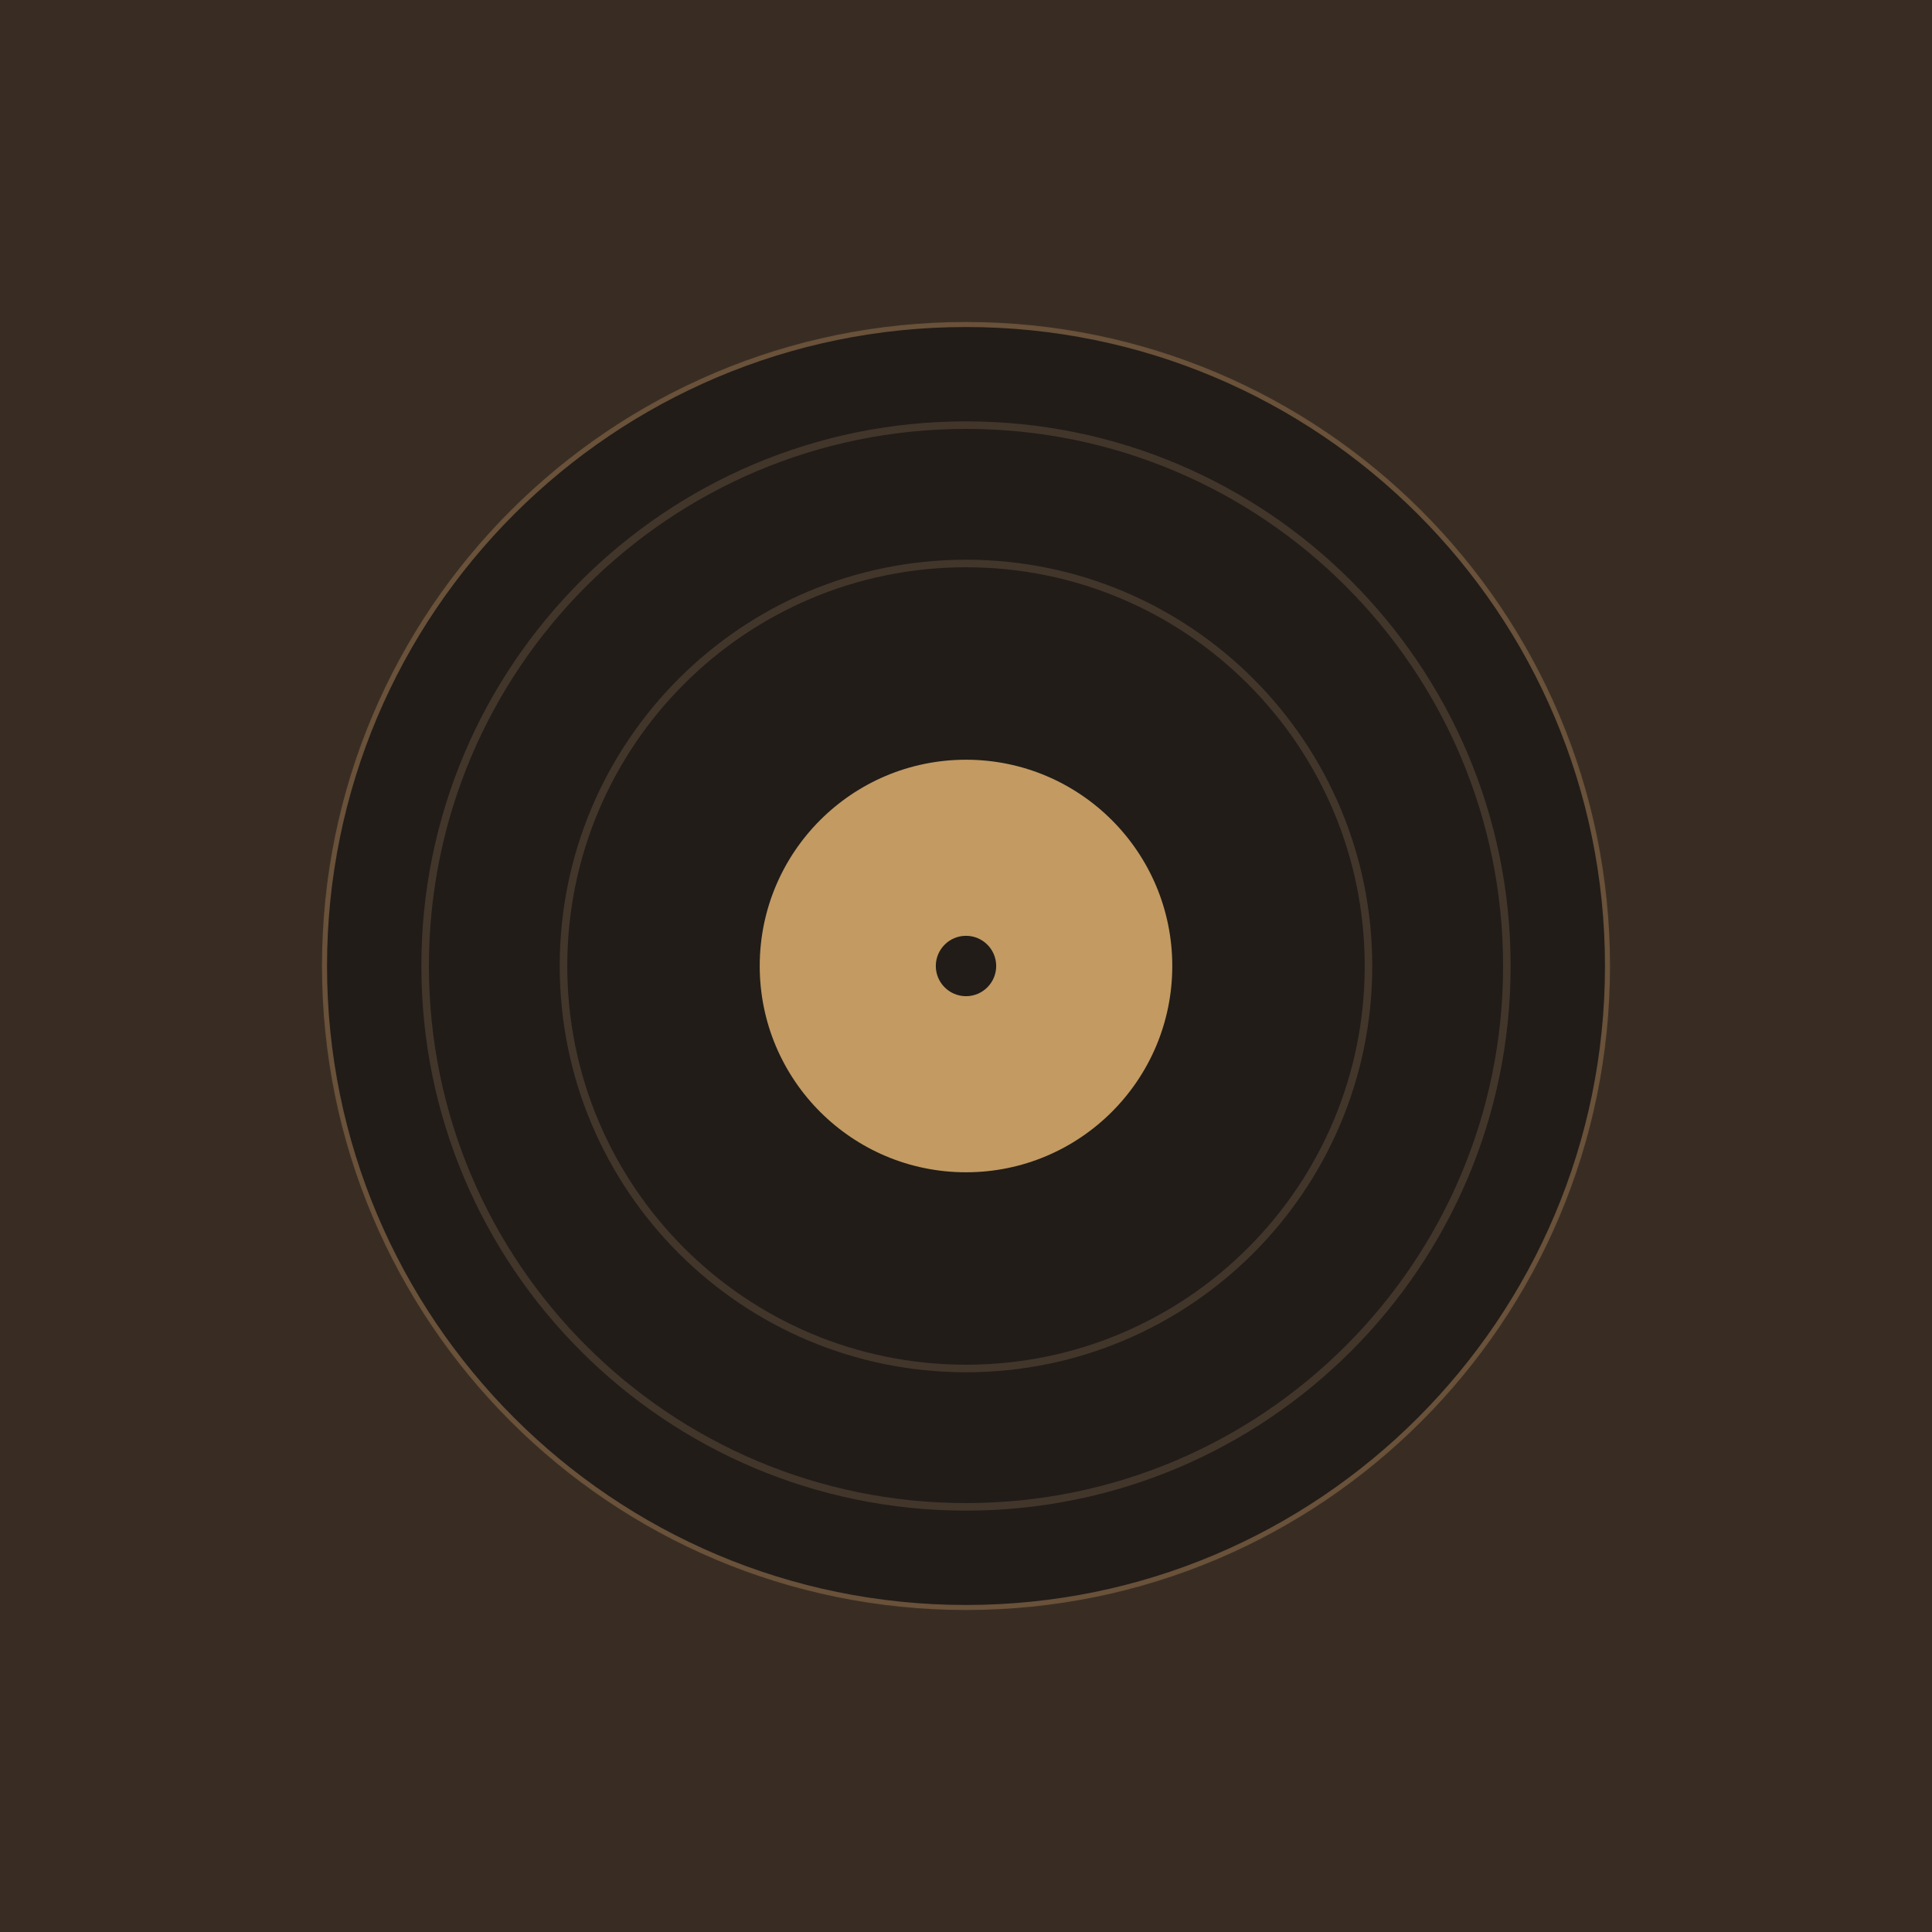
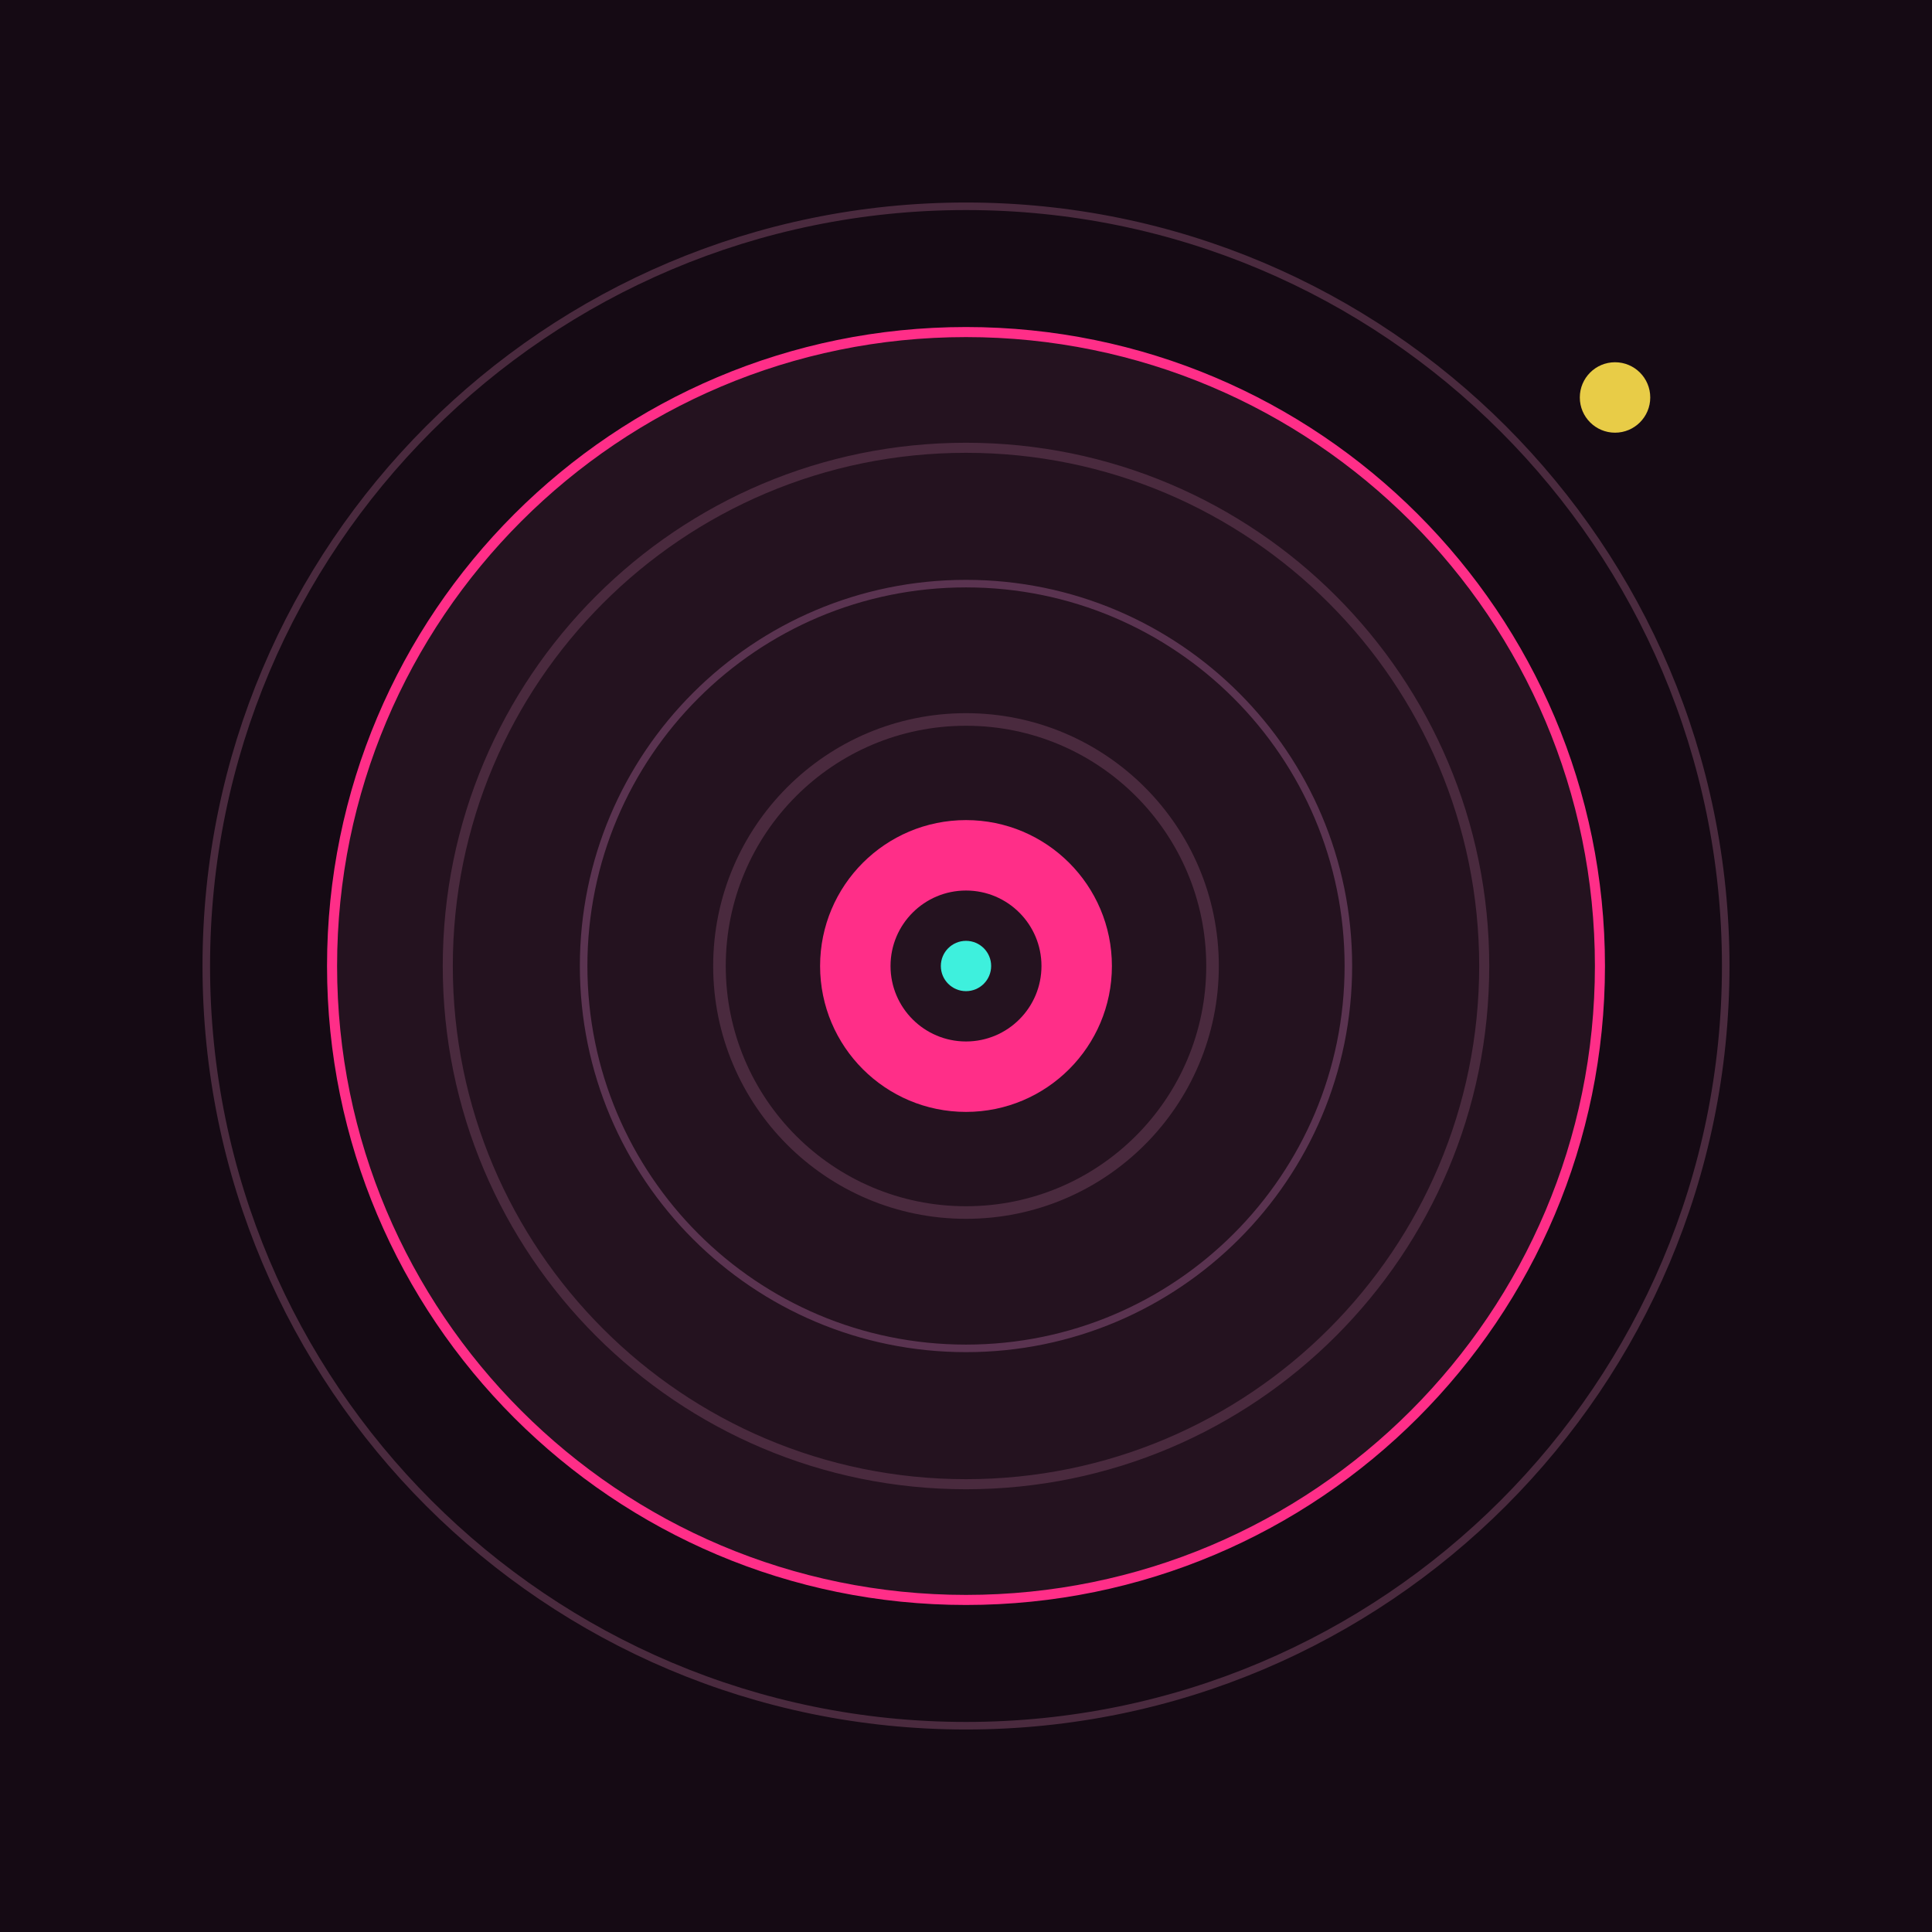
<svg xmlns="http://www.w3.org/2000/svg" width="768" height="768" viewBox="0 0 768 768">
-   <rect width="768" height="768" fill="#392d23" />
-   <circle cx="384" cy="384" r="255" fill="#211c18" stroke="#69513a" stroke-width="2" />
-   <circle cx="384" cy="384" r="215" fill="none" stroke="#42362b" stroke-width="3" />
-   <circle cx="384" cy="384" r="160" fill="none" stroke="#42362b" stroke-width="3" />
-   <circle cx="384" cy="384" r="82" fill="#c29a62" />
-   <circle cx="384" cy="384" r="12" fill="#211c18" />
+   <rect width="768" height="768" fill="#150a14" />
+   <circle cx="384" cy="384" r="302" fill="none" stroke="#4a2a3e" stroke-width="3" />
+   <circle cx="384" cy="384" r="252" fill="#24121f" stroke="#ff2e88" stroke-width="4" />
+   <circle cx="384" cy="384" r="206" fill="none" stroke="#4a2a3e" stroke-width="4" />
+   <circle cx="384" cy="384" r="152" fill="none" stroke="#5a3350" stroke-width="3" />
+   <circle cx="384" cy="384" r="98" fill="none" stroke="#4a2a3e" stroke-width="5" />
+   <circle cx="384" cy="384" r="58" fill="#ff2e88" />
+   <circle cx="384" cy="384" r="30" fill="#24121f" />
+   <circle cx="384" cy="384" r="10" fill="#3ef0dd" />
+   <circle cx="642" cy="158" r="14" fill="#ffe14d" opacity=".9" />
</svg>
